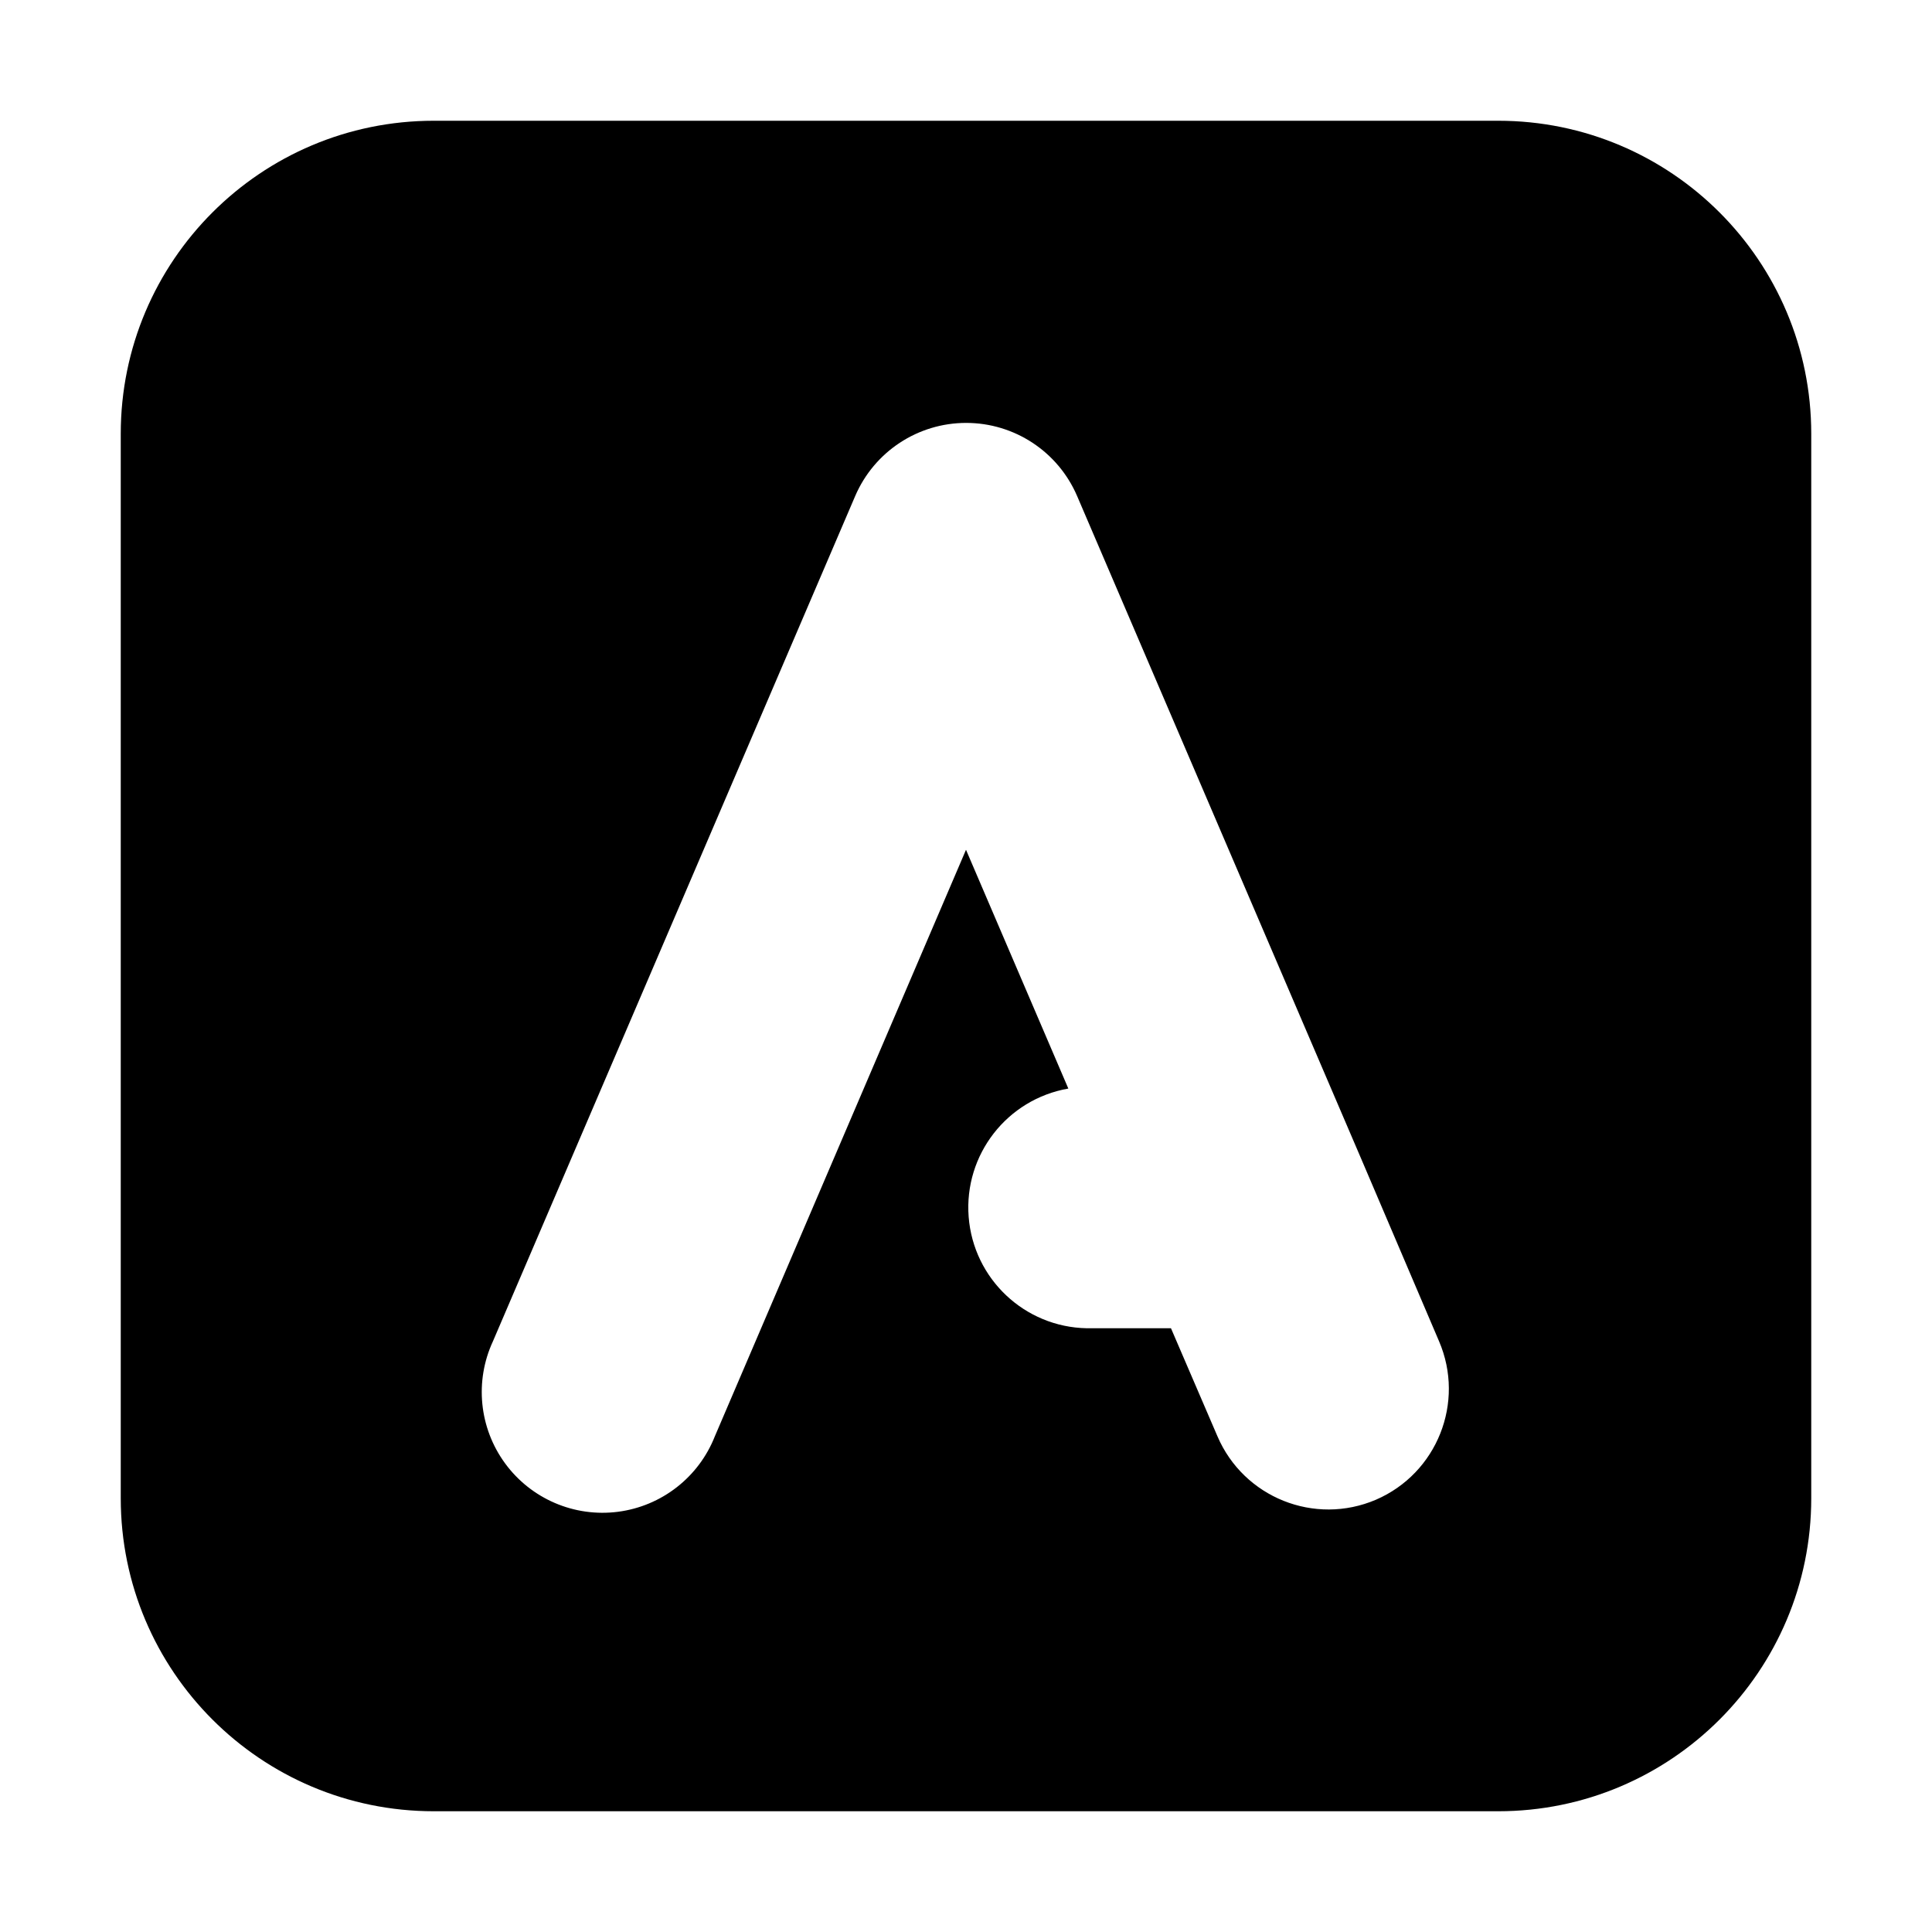
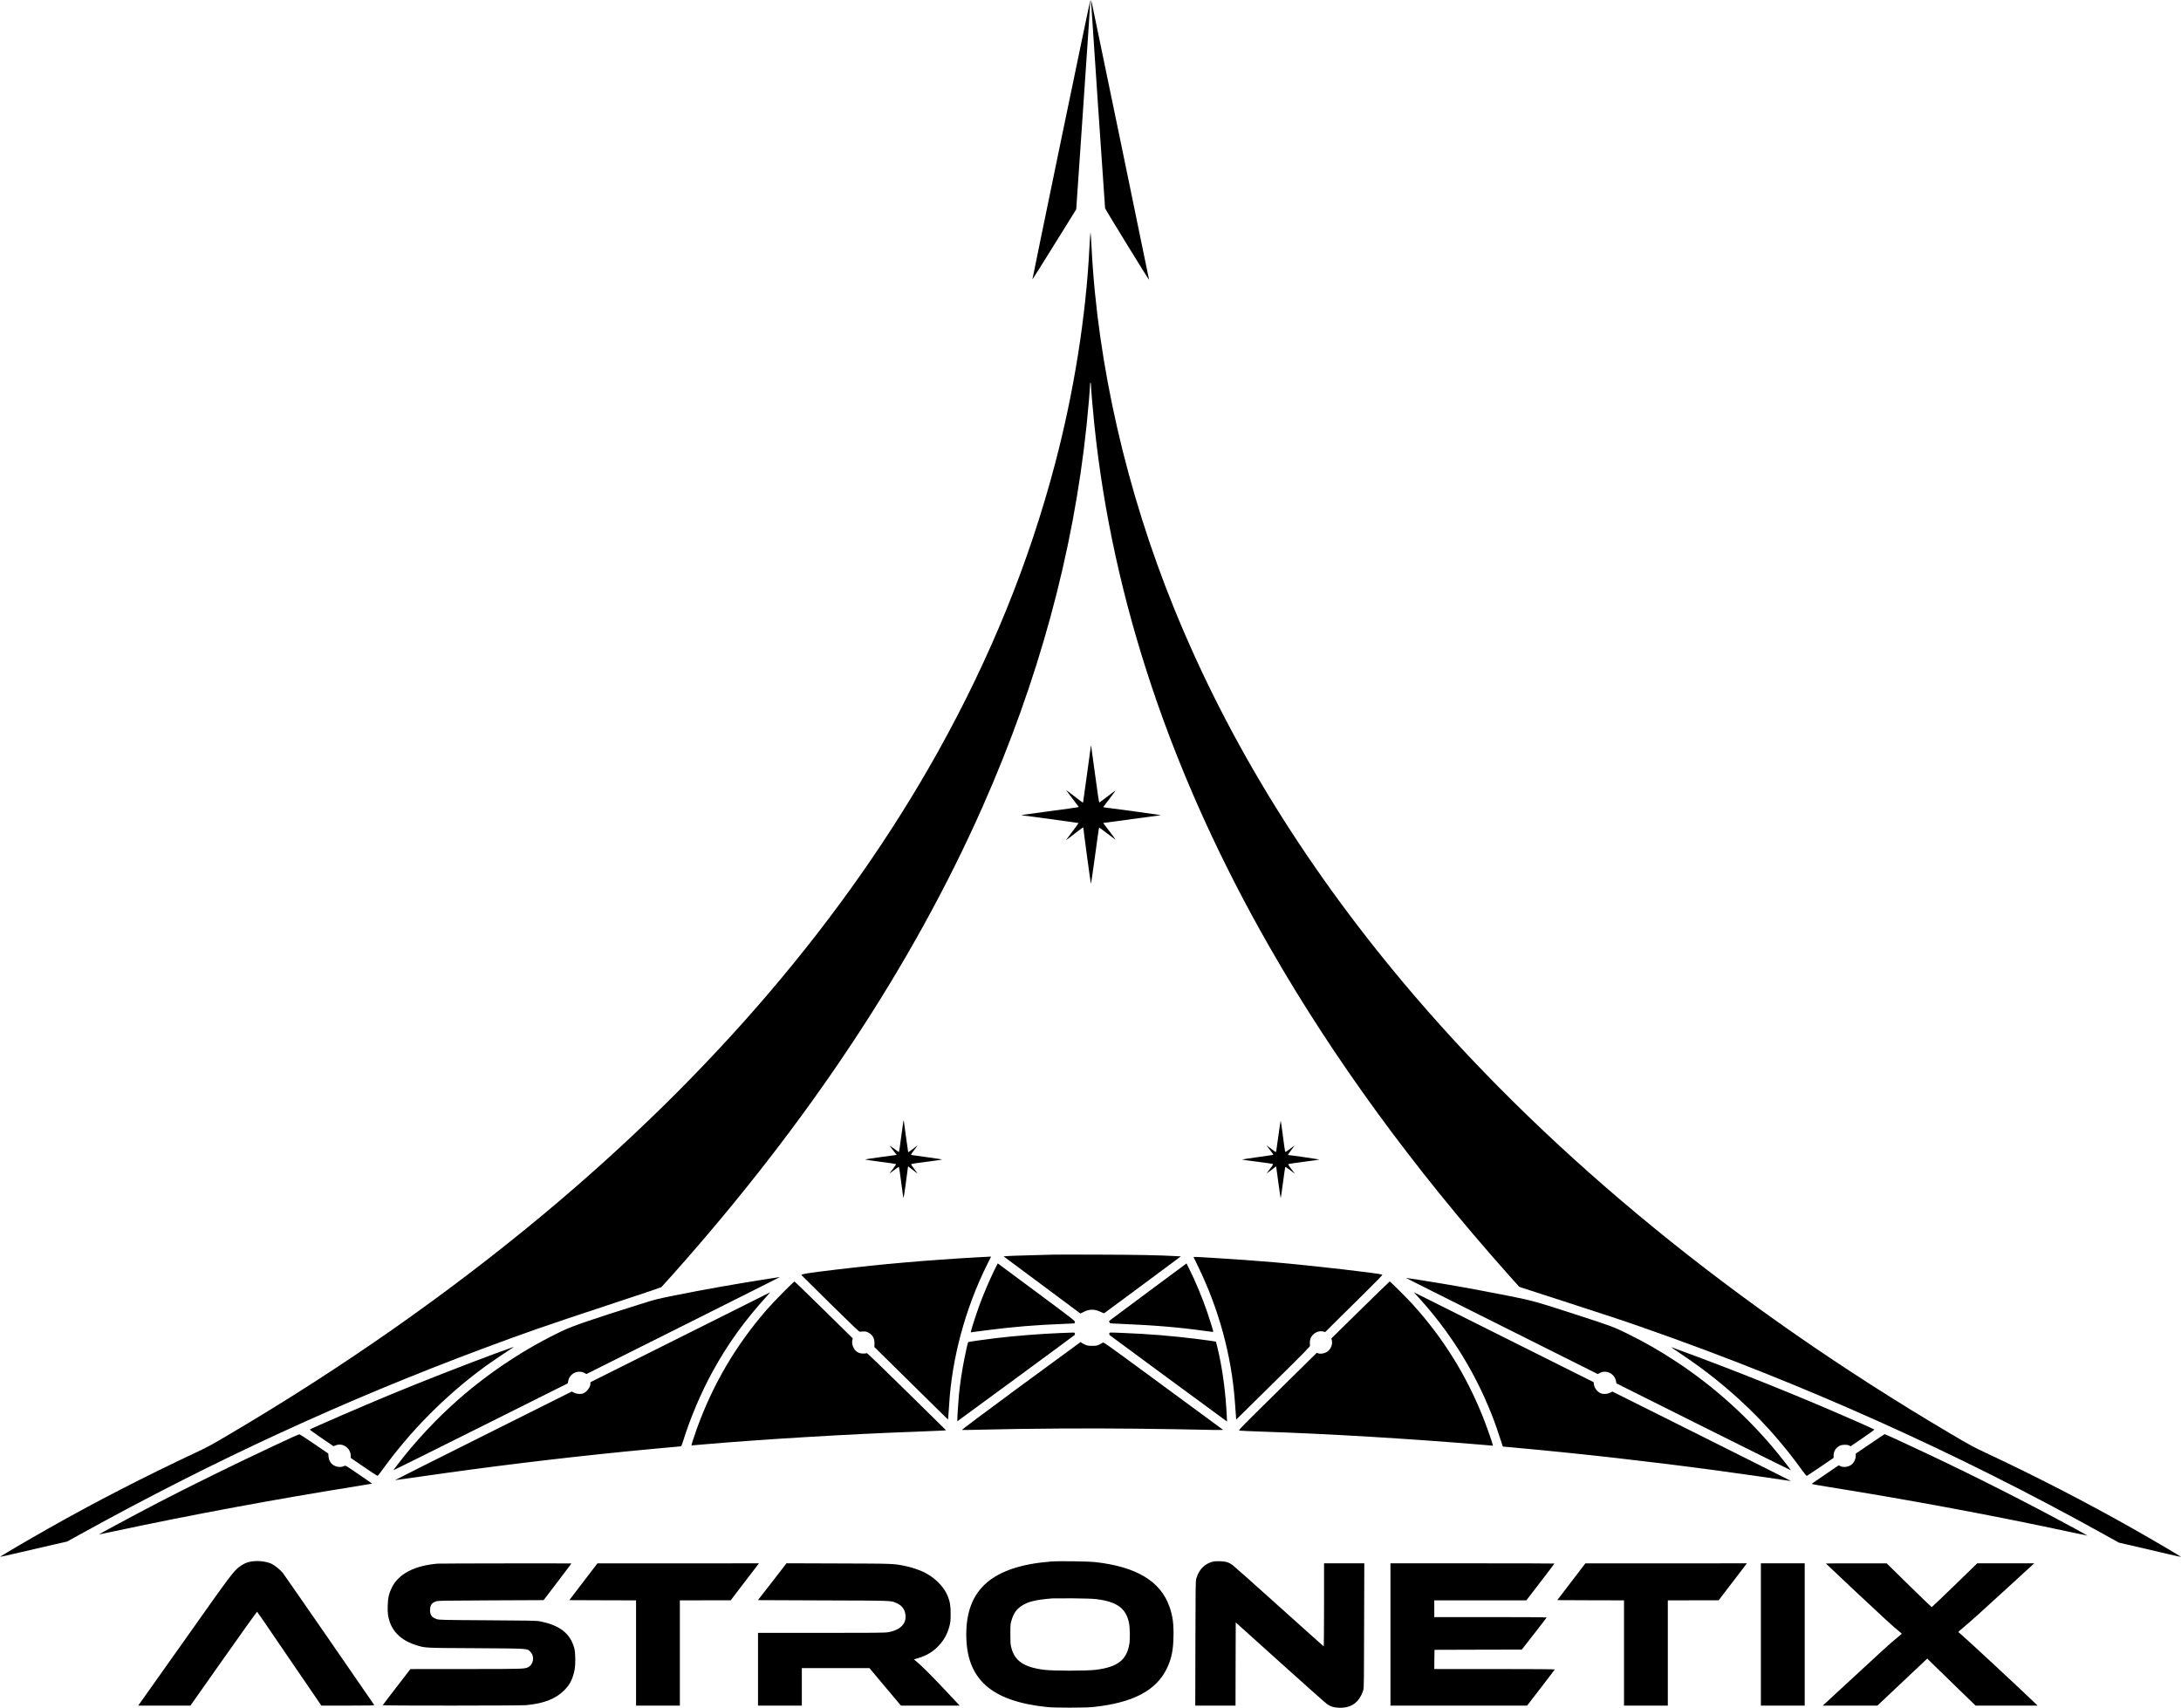
- <svg xmlns="http://www.w3.org/2000/svg" id="Layer_1" data-name="Layer 1" viewBox="0 0 64 64">
-   <path d="M49.63,4H14.37A10.37,10.37,0,0,0,4,14.37V49.63A10.37,10.37,0,0,0,14.37,60H49.63A10.37,10.37,0,0,0,60,49.63V14.37A10.37,10.37,0,0,0,49.63,4ZM45.58,49.68a4,4,0,0,1-5.25-2.1L38.79,44H36a4,4,0,0,1-.61-7.94L32,28.15,23.68,47.58a4,4,0,1,1-7.35-3.15l12-28a4,4,0,0,1,7.35,0l9.43,22v0l2.56,6A4,4,0,0,1,45.58,49.68Z" />
+ <svg xmlns="http://www.w3.org/2000/svg" viewBox="0 0 4828 3781">
+   <path d="M2349.3 308.1c-35.3 170.7-64.1 310.4-63.9 310.6.2.2 22.1-34.7 48.6-77.4l48.4-77.8 15.8-230.5c8.7-126.8 15.7-231.6 15.5-232.9-.1-1.2-29.1 137.3-64.4 308ZM2415.1.8c-.1 2.4 30.6 455.9 31.2 460.3.3 2.1 96.7 159.1 97.4 158.5.3-.2-122.9-595.7-126.6-612.6-1.1-4.7-2-7.5-2-6.2Zm-3.5 547.4c-7.6 151.9-34.5 320.9-76.1 478.6-57.8 219.4-143.3 429.6-259.2 637.5-205.1 367.8-500.4 713.8-875.8 1026.2-208.1 173.1-440.5 336-689 482.7-45.5 26.9-50.9 29.8-79.6 43.3-111.1 52.1-221.2 108.8-322.9 166.3C60 3410.5-.4 3446 .3 3446.6c.2.3 20.4-4.3 44.8-10s57.7-13.4 73.9-17.1l29.5-6.7 29.5-16.3c296.1-163.6 583.8-296.3 892.5-411.5 95.2-35.5 132-48.3 275.4-95.7 64.1-21.1 117.1-38.9 118-39.6.8-.7 11.8-12.9 24.6-27.2 300.3-337 530.2-683.9 686-1035 124.1-279.7 201.3-562.6 230.9-846.5 3.2-30.3 7.6-81.7 7.6-88.8 0-2.8.5-5.2 1-5.2.6 0 1 2.4 1 5.2 0 7.1 4.4 58.5 7.6 88.8 40.6 389.5 170.9 777.2 388.9 1157.5 140.6 245.3 316.7 486.8 528.2 724.2l23.3 26.1 7.7 2.6c4.3 1.4 50.8 16.4 103.3 33.5 101 32.8 114.9 37.4 165 54.9 351.2 122.7 693 276.1 1017.5 456.5l34 18.9 40.5 9.3c22.3 5.1 53 12.3 68.4 16 15.3 3.6 28.1 6.4 28.3 6.2.7-.7-59.3-35.9-108.7-63.9-101.7-57.5-211.8-114.2-322.9-166.3-28.7-13.5-34.1-16.4-79.6-43.3-473.2-279.4-878-610.1-1184.4-967.6-233.7-272.7-411.3-558.8-533.4-859.6-105-258.5-169.3-539.6-182.3-797.8-1-18.8-2.1-34.2-2.4-34.2-.3 0-1.4 15.4-2.4 34.2Z" />
+   <path d="M2414.6 1653.1c-.3 1.3-4.2 29.6-8.6 62.9-4.5 33.2-8.3 60.6-8.5 60.9-.3.2-3.1-1.6-6.2-4.1-16.9-13.1-31.3-23.9-31.3-23.5 0 .3 6.3 8.7 14.1 18.8l14 18.4-2.8.7c-1.5.5-30 4.4-63.3 8.8-53.1 7.1-65.4 9-59.9 9 2.8 0 124.9 16.7 125.4 17.1.2.3-5.9 8.7-13.6 18.8-7.6 10.1-13.9 18.6-13.9 18.8 0 .3 2.8-1.7 6.3-4.4 17-13.4 31.7-24.3 31.7-23.6-.1 2.4 16.2 123.1 16.8 124.6.4 1.1 4.5-26.2 9.2-61.2 4.6-34.7 8.7-63.1 9.1-63.1.4 0 8.6 6.1 18.3 13.5 9.7 7.4 17.8 13.5 18.1 13.5.4 0-5.7-8.3-13.4-18.5l-14.1-18.4 3.3-.6c4.2-.7 121.6-16.5 123-16.5 5.4 0-8.5-2.1-59.8-9-33-4.4-61.5-8.2-63.3-8.5l-3.2-.6 14-18.4c7.7-10.2 13.8-18.5 13.5-18.5-.4 0-8.3 5.9-17.7 13.1-9.4 7.2-17.6 13.3-18.2 13.5-.8.3-3.8-19.3-9.5-62.3-4.6-34.6-8.5-63-8.7-63.2-.2-.2-.5.7-.8 2ZM1999.8 2482c-.3 1.4-2.5 17.1-4.9 35-2.3 17.9-4.5 32.8-4.8 33.2-.3.4-5.1-2.7-10.5-6.8-5.5-4.1-10.1-7.4-10.3-7.4-.3 0 3.2 4.7 7.6 10.4l8.1 10.4-3.3.5c-1.7.3-17.7 2.5-35.5 4.8-17.7 2.4-31.7 4.6-31 5 .7.3 16 2.6 34 5 18.1 2.3 33.3 4.6 33.9 5 .8.5-1.1 3.7-5.6 9.6-3.7 4.8-7.3 9.5-7.9 10.3-1.2 1.6 3-1.3 13.3-9.3 3.4-2.7 6.6-4.5 7.1-4 .4.4 2.6 15.4 4.9 33.3 2.3 17.9 4.5 33.5 4.9 34.8.5 1.5 2.4-10.1 5.1-30.5 2.4-18 4.6-34.2 4.8-36l.5-3.2 10.4 8c5.7 4.4 10.4 7.9 10.4 7.6 0-.2-3.4-4.8-7.5-10.3-6.2-8.3-7.1-10-5.7-10.6.9-.4 16.1-2.5 33.7-4.8s32.8-4.4 33.8-4.8c1-.4-13.1-2.7-31.5-5.1-18.3-2.5-34.4-4.7-35.6-5-2.3-.6-2.1-1 4.5-9.7 3.9-5 7.4-9.7 7.8-10.5 1-1.6 1.6-2-10.8 7.5-4.9 3.8-9 6.6-9.3 6.4-.2-.3-2.4-15.7-4.9-34.4-5.4-40.2-4.9-37.5-5.7-34.4Zm830.3 31.2c-2.4 18.3-4.7 34.3-5 35.6-.6 2.3-.9 2.2-7.6-2.9-3.9-2.9-8.6-6.4-10.5-7.8l-3.5-2.6 2.9 4c1.6 2.2 5.2 6.9 7.9 10.3 2.7 3.5 4.7 6.6 4.4 6.8-.2.3-16.4 2.6-35.8 5.3-20.2 2.7-34.3 5.1-32.9 5.4 1.4.4 16.7 2.5 34 4.7 17.3 2.3 32.3 4.4 33.3 4.8 1.6.6.8 2.1-5.7 10.6-4.2 5.4-7.6 10-7.6 10.3 0 .2 4.7-3.2 10.4-7.5l10.4-8 .6 3.2c.2 1.7 2.4 17.6 4.8 35.3 2.3 17.8 4.5 31.9 4.9 31.5.3-.4 2.5-15.7 5-34 2.4-18.3 4.6-33.8 5-34.4.4-.7 4.1 1.5 9.5 5.7 11.9 9.2 12.2 9.4 10.8 7.5-.6-.8-4.1-5.5-7.9-10.4-4.2-5.5-6.4-9.1-5.7-9.5.6-.4 15.9-2.6 33.9-5 18-2.3 33.7-4.5 34.8-4.9 1.5-.4-62.7-9.8-69.2-10.1-.7-.1 2.4-4.8 6.8-10.6s7.8-10.5 7.6-10.5c-.3 0-4.9 3.4-10.3 7.6-8.5 6.5-10 7.3-10.6 5.7-.4-1-2.5-16.2-4.8-33.8-2.3-17.6-4.4-32.8-4.8-33.8-.4-.9-2.7 13.2-5.1 31.5ZM2331 2777.6c-5.8.2-30.1.8-54.1 1.5-24 .6-46.2 1.4-49.4 1.8l-5.8.6 79.9 59.4c43.9 32.7 82.2 61.2 85 63.3l5.1 3.8 6.9-3.5c12.8-6.6 24.9-6.6 37.8-.1 3.8 2 7.4 3.2 8.1 2.8.7-.4 39.1-28.8 85.4-63.2l84.1-62.5-12.2-.7c-35.5-2-87.4-3-169.3-3.2-50-.2-95.7-.2-101.5 0Zm-169 6c-108.7 6.1-209 14.9-310 27-63.5 7.6-78.9 10-77.8 12.4.2.3 28.8 28.6 63.7 63 39.6 39.1 64 62.4 65 62.2.9-.2 4.5-.4 8.1-.5 5.5-.2 7.3.3 11.8 2.7 9.3 5.2 13.5 13.3 13 24.9l-.3 6.8 81.5 80.3 81.5 80.3.7-6.1c.3-3.4 1.1-14.9 1.8-25.6 6.1-104 35.8-214.1 83.9-310.9l9-18.1-4.2.1c-2.3.1-14.8.8-27.7 1.5Zm480-.9c0 .1 4.2 8.9 9.4 19.5 46.5 95.4 74.5 197.7 82.1 299.5.8 11.5 1.8 25.4 2.3 30.9l.7 10.2 82-80.8c70.8-69.7 81.9-81.1 81.5-83.1-1.1-5.3-.3-13.5 1.7-17.4 5.5-10.6 17.5-16.5 27.8-13.6l4 1.1 25.5-25.3c14-13.9 42.8-42.3 63.9-63.1 25.6-25.2 37.9-38.1 37.1-38.6-4.6-2.9-155.3-20.2-238.5-27.4-54.7-4.8-179.5-13-179.5-11.9Z" />
+   <path d="M2200.5 2813.2c-10.9 22.7-23.3 51.7-31.5 74-6.5 17.6-17.9 52.3-19.4 59.4l-.7 3.1 5.3-.8c2.9-.5 17.7-2.4 32.8-4.3 57.4-7.3 107.6-11.4 165.9-13.6 13.9-.5 25.5-1.1 25.6-1.2.1-.2.5-1.5.9-2.9.6-2.6-3.3-5.6-84.9-66.3-47-35-85.6-63.6-85.8-63.6-.2 0-3.9 7.3-8.2 16.2Zm340.8 47.1c-46.9 34.8-85.5 63.6-85.8 63.9-.3.3-.1 1.7.4 3.1 1 2.5 1.1 2.5 15.8 3.1 83.9 3.5 136.5 7.8 196.2 16.2 9.6 1.3 17.6 2.2 17.9 2 .5-.6-6.1-22.2-13-42.6-10.7-31.5-27.1-70.9-40.9-98.2l-5.4-10.7-85.2 63.2Zm-840.3-29.2c-74.7 11.7-143.4 23.9-208 36.9-37.5 7.5-41.4 8.4-76.5 19.5-104.4 32.8-146.9 47.4-169 57.7-81.7 38.3-162.4 91.3-232.9 153.1-47.6 41.8-97.1 94.7-133.8 143.2-5 6.6-9.6 12.6-10.2 13.4-.5.7 86.1-42.3 192.6-95.5l193.6-96.8 1.2-5.8c3.1-15.9 21.1-24.7 35.5-17.4l4.8 2.5 214.6-107.4c118-59.1 214.2-107.4 213.6-107.3-.5 0-12 1.8-25.5 3.9Zm1623.2 104.4 212.7 106.5 4.7-2.5c14.1-7.5 32.2 1.4 35.5 17.4l1.2 5.8 193.5 96.7c106.3 53.2 193 96.1 192.6 95.4-1.6-2.8-17.4-23.1-29.4-37.8-63.6-77.9-140.2-147.1-224.5-202.6-37.4-24.6-68.4-42.4-110.3-63-27.1-13.4-34.3-16.1-109.2-40.4-91.8-29.7-96.8-31.1-148.2-41.5-53.1-10.6-102.5-19.8-151.3-27.9-33.1-5.6-78-12.6-79.3-12.5-.4 0 95 47.9 212 106.4ZM1734 2860.7c-13 13.1-29.4 30.4-36.4 38.5-68.6 78.8-119.7 165.7-155.2 264.2-6.7 18.6-12.4 36.6-11.6 36.6.4 0 8.1-.7 17.2-1.5 133-11.7 335.6-23.9 482-29 25-.9 49.7-1.9 54.9-2.3l9.4-.7-86.8-85.5c-53.2-52.3-87.5-85.4-88.4-85.2-13.9 2.7-23.8-1.2-29.3-11.5-3.2-6-4.2-11.6-3-17.1l1-4.2-64.1-63c-35.2-34.6-64.5-63-65.1-63-.5 0-11.6 10.7-24.6 23.7Zm1277.4 39.3-64.1 63 1 4.5c2.3 9.9-3.6 22.1-12.9 26.6-5.6 2.7-13.1 3.6-17.4 2l-3.2-1.1-87 85.8c-83.3 82-86.9 85.7-84.1 86.4 1.5.3 24.9 1.4 51.8 2.3 146 4.8 326.9 15.7 488.7 29.3l20.7 1.8-.6-2.6c-1.5-6.4-14.2-42.4-20.8-59-37.2-94-89.3-177.6-156.5-251.5-13.8-15.1-49.3-50.5-50.7-50.5-.4 0-29.6 28.4-64.9 63Z" />
+   <path d="M1505.8 2960.6 1307 3060v3.3c0 7.5-7.7 18-15.6 21.3-5.6 2.3-14.2 1.8-20.4-1.3l-5.3-2.6-195.8 97.9c-107.7 53.8-195.6 98-195.5 98.2.2.1 25.5-3.4 56.2-7.8 153.7-22.2 299.5-40 453.9-55.5 36.3-3.6 120.3-11.5 122.7-11.5.9 0 2.8-4.3 5.2-12.3 15.3-49.4 39.3-106.2 64.5-152.2 34.2-62.4 70.8-113.2 122.6-170.3 3.1-3.4 5.5-6.2 5.3-6.1-.2 0-89.7 44.8-199 99.5Zm1636.9-85.4c63.4 70 114.9 150.5 151.1 236.3 10.6 25.1 15.9 39.3 25.2 67.5l7.8 23.5 29.8 2.7c143.8 13.1 290.8 29.7 436.9 49.3 45.7 6.1 142.9 19.9 161.9 23 4.9.8 9.1 1.3 9.2 1.2.2-.1-88.7-44.7-197.4-99.1l-197.7-98.8-5.5 2.6c-6.3 3-15 3.5-20.4 1.2-7.9-3.3-14.1-11.5-15.3-20.2l-.6-4.5-199-99.5-198.9-99.5 12.9 14.3Zm-793.7 75.9c-44.6 1.7-100.2 6.1-144.7 11.4-27.2 3.3-60.1 8-60.9 8.7-1 1.1-3.4 11.2-8.4 35.8-5.5 27-10.1 57.9-12.4 82.5-1.6 17.2-4 56.5-3.4 57 .3.2 257.8-189.1 259.7-191 .6-.6.8-2 .5-3.3-.6-1.9-1.2-2.2-5.3-2-2.5 0-13.8.5-25.1.9Zm106.6 1.1c-.3 1.5.1 2.9 1.2 3.9.9.9 46 34.2 100.2 74s112.2 82.4 128.9 94.7l30.3 22.3-.6-13.8c-2.3-46.5-8.3-94.1-17.1-134.8-2.5-11.7-6.5-27.8-6.9-28.2-.4-.5-20.8-3.3-44.3-6.3-53.3-6.6-104.8-10.8-160.8-13-32.9-1.3-30.2-1.4-30.9 1.2Zm-196.1 116.1c-83.5 61.6-131.3 97.3-130.1 97.5.9.2 20.3-.1 42.9-.7 95.9-2.5 239.1-3.4 342-2.2 55.1.6 118.7 1.6 141.2 2.2 22.6.6 43.5.9 46.5.7l5.6-.3-132.4-97.4c-122.2-89.9-132.4-97.2-134-95.8-1 .9-4.4 2.9-7.7 4.4-5.3 2.5-7.1 2.8-16 2.8s-10.7-.4-16.2-2.9c-3.5-1.6-6.8-3.5-7.4-4.2-.6-.8-1.4-1.4-1.8-1.3-.3 0-60 43.8-132.6 97.2Zm-1160-72.9c-73.7 27.3-160.7 61.3-234 91.6-57.5 23.7-177.7 75.8-179.7 77.8-.4.4 11.3 8.8 25.9 18.8l26.6 18.1 5.1-2c15.7-6 32.9 6.2 33 23.4v4.6l29 19.8c15.9 10.9 29.5 19.8 30.2 19.9.6.1 5-5.2 9.6-11.7 63.8-88.6 142.2-167.5 230.3-231.7 10.1-7.4 48.1-33.1 60.1-40.7 1.1-.6 1.5-1.2.9-1.2-.5 0-17.2 6-37 13.3Zm2623.5 3.3c104.9 70 193.8 155.5 265 254.6 6.3 8.7 11 14.5 11.8 14.2.7-.3 14.3-9.4 30.2-20.2l29-19.8v-5.3c0-9.2 4.8-16.9 13.5-21.5 5.1-2.7 16.4-3 21.1-.5l3 1.7 26.7-18.2c14.6-10 26.3-18.5 25.9-18.9-.4-.4-13.5-6.4-29.2-13.4-133-58.9-280.9-118.4-420.5-169-1.1-.4 9.5 7 23.5 16.3ZM648.5 3181.2c-7.1 3.3-25.8 12-41.5 19.3-77.6 36.1-190.1 91.4-257.5 126.5-58 30.3-131.8 70-130.1 70 .5 0 15.8-3.2 34-7.1 170.4-36.4 359-71.4 538-99.9 17.6-2.8 32.1-5.2 32.3-5.4.2-.1-13-9.3-29.3-20.4-29.4-20.1-29.5-20.2-32.3-18.7-7.3 3.7-17.8 2.6-25-2.6-5.8-4.1-9.2-10.6-9.9-18.5l-.5-6.5-30.9-21.1c-17-11.5-31.7-21.2-32.6-21.3-.9-.2-7.5 2.4-14.7 5.7Zm3491.2 15.4-31.7 21.6v5.2c0 6.5-3.7 14.4-8.8 18.6-7.1 5.9-18.6 7.4-26.1 3.5l-2.9-1.5-28.9 19.7c-31.2 21.2-30.9 21-30.1 21.8.3.3 17.1 3.2 37.4 6.5 183.7 29.5 365 63.3 532.9 99.4 21.5 4.6 39.1 8.3 39.3 8.2.1-.2-12.3-7.1-27.5-15.4-105.6-57.3-217.7-114.2-328.3-166.4-35.7-16.9-91.9-42.8-92.9-42.8-.4 0-15 9.7-32.4 21.6ZM553.5 3457.5c-8.2 1.8-14.7 4.8-21.9 10-14.4 10.4-17.2 14-121.1 161-54.9 77.5-100.8 142.5-102.2 144.2l-2.4 3.3h115.6l73.4-104.1c40.3-57.2 73.7-103.9 74.2-103.7.4.2 15.2 21.4 32.7 47.3 17.5 25.8 37.2 54.7 43.8 64.2 6.5 9.4 24 34.9 38.8 56.7l27 39.6h58.8c46.9 0 58.8-.3 58.2-1.3-4.2-6.7-199.6-289.3-202.7-293-5.3-6.2-17.3-16-23.9-19.3-11.9-6-33.3-8.2-48.3-4.9Zm1773-.5c-129 10.3-187.5 60.7-187.5 161.5 0 98.7 54.7 147.8 179 160.7 16.9 1.8 84.2 1.7 101 0 89.6-9.3 141.6-36.9 164.9-87.3 9.5-20.6 13.2-38.6 13.8-67.7.7-29-1.6-46.2-8.9-67.2-19.8-56.3-72.8-88.3-163.3-98.6-16.4-1.9-81.5-2.8-99-1.4Zm101.5 83.4c44.6 5.7 64.4 20.2 71.1 51.9 2.2 10.6 2.8 35.8 1 46.7-5.8 36-26.1 51.7-74.3 57.7-20.8 2.6-93.8 2.6-114.6 0-45-5.6-65.7-20-72.9-50.6-1.5-6.1-1.8-11.8-1.7-29.1 0-20.5.1-21.9 2.8-30.5 4.5-15 10.7-23.7 21.7-31.1 14.6-9.7 30.7-13.6 68.9-16.8 2.5-.2 22.7-.2 45-.1 29.5.3 43.9.8 53 1.9Zm256-82.9c-18 5-29.8 17.2-35.7 37-1.7 5.6-1.8 15.1-2.1 143.7l-.3 137.8h89.1l.2-92.1.3-92.1 98.5 88.7c54.2 48.8 100.8 90.2 103.6 92.1 8.2 5.6 14.7 7.6 25.9 8.1 27.5 1.3 45.9-11.9 54.3-38.9 1.5-4.8 1.7-19 1.9-143.1l.4-137.7H2931v92.1c0 50.6-.4 91.9-.8 91.7-.5-.2-44.9-39.9-98.7-88.3-53.7-48.4-100.2-89.7-103.1-91.8-8.4-6-15.1-8-27.9-8.4-7.6-.2-12.7.2-16.5 1.2Zm-1715.5 4.2c-51.3 4.5-86 22.6-100.9 52.6-6.6 13.3-8.7 22.3-9.3 39.5-.6 15.9.5 25.3 4.3 36.4 8.5 25.1 28.9 43 59.4 52.2 20.2 6.1 16 5.9 131.5 6.5 118.9.8 113 .4 120.6 8 9.8 9.7 7.1 27.9-5 34.1-7.7 3.9-11.7 4-138 4l-122.6.1-30.5 39.6c-16.8 21.7-30.6 40-30.8 40.4-.5 1.3 303.6 1.1 317.3-.1 39.4-3.7 65-13.6 84.1-32.5 12.8-12.7 18.6-23.9 23.1-44.5 2.7-12.7 2.4-38.6-.5-49.4-9-32.6-32.1-50.6-76.2-59.2-7.5-1.5-21.4-1.8-115.5-2.3-99.4-.6-107.4-.8-112.5-2.5-11-3.6-15-8.9-15-20 0-4.7.6-7.8 2-10.6 2.2-4.4 4.3-6.1 11-8.7 4.2-1.7 12.1-1.8 121.4-2.3l117-.5 30.8-40.4c16.9-22.3 30.8-40.6 30.8-40.8 0-.4-291.4-.1-296.5.4Z" />
+   <path d="m1291.4 3501.8-31.1 40.7 73.8.3 73.9.2v233h97v-233l56.3-.1h56.2l21.5-28.2c11.8-15.5 25.9-33.9 31.3-40.9l9.8-12.8-178.8.1h-178.8l-31.1 40.7Zm425.5-9.6c-13.3 17.2-27.6 35.6-31.7 40.8l-7.4 9.5 145.4.6c156.4.5 148.9.3 161.3 5.9 11.5 5.1 17.5 12.5 19.6 24.2 3.7 20.4-10.5 35.5-37.9 40.3-7.2 1.3-29.3 1.5-148.3 1.5H1678v161h97v-83h149.7l34.8 41.5 34.9 41.5h129.8l-2.5-2.9c-1.3-1.6-16.4-17.7-33.5-35.7-29.1-30.7-49.2-50.7-60.4-59.9l-4.7-3.9 8-2.3c19-5.5 33.7-14.1 46-27 12.6-13.2 19.9-26.4 24.6-44.2 2.2-8.3 2.6-11.9 2.7-26.1.1-18.7-1.5-28.4-6.6-40.9-8.8-21-28-40.3-52.7-52.6-9.7-4.8-28.3-11-40.7-13.5-27.3-5.5-24.2-5.3-148.1-5.7l-115.2-.4-24.2 31.3ZM3078 3618.5V3776h302.5l30.5-39.6c16.8-21.8 30.7-40 30.8-40.5.2-.5-55.5-.9-133.2-.9H3175l.2-21.3.3-21.2 96.6-.3 96.6-.2 27.4-35.1c15.1-19.3 27.6-35.5 27.7-36 .2-.5-48.1-.9-124.2-.9H3175v-37h203.8l31.1-40.5c17.1-22.2 31.1-40.7 31.1-41 0-.3-81.7-.5-181.5-.5H3078v157.5Zm400.4-116.7-31.1 40.7 73.8.3 73.9.2v233h97v-233l56.3-.1h56.2l20-26.2c11-14.4 25.1-32.8 31.3-40.9l11.3-14.8-178.8.1h-178.8l-31.1 40.7Zm419.6 116.7V3776h97v-315h-97v157.5Zm144-157.1c0 .2 24.8 23.7 55.2 52.3 75.4 70.7 94.5 88.2 106.6 97.7 3.4 2.7 6.1 5.2 6 5.6-.2.4-4.1 3.8-8.8 7.5-13.9 11.1-36.1 31.3-126.2 114.7L4035 3776h120.9l55.2-52.1 55.2-52 11.1 10.9c6.1 6 30.2 29.5 53.5 52.1l42.4 41.1h137.2l-5-4.9c-26.3-25.6-153.8-144.2-163.1-151.6-3.8-3.1-7-5.9-7.2-6.3-.1-.5 4.6-4.8 10.5-9.7 15.8-13.2 39.2-34.1 101.6-91.4l55.8-51.1h-126.2l-49.9 48.5c-27.5 26.7-50.3 48.5-50.8 48.5s-23.2-21.8-50.3-48.4l-49.4-48.5h-67.2c-37-.1-67.3.1-67.3.3Z" />
</svg>
